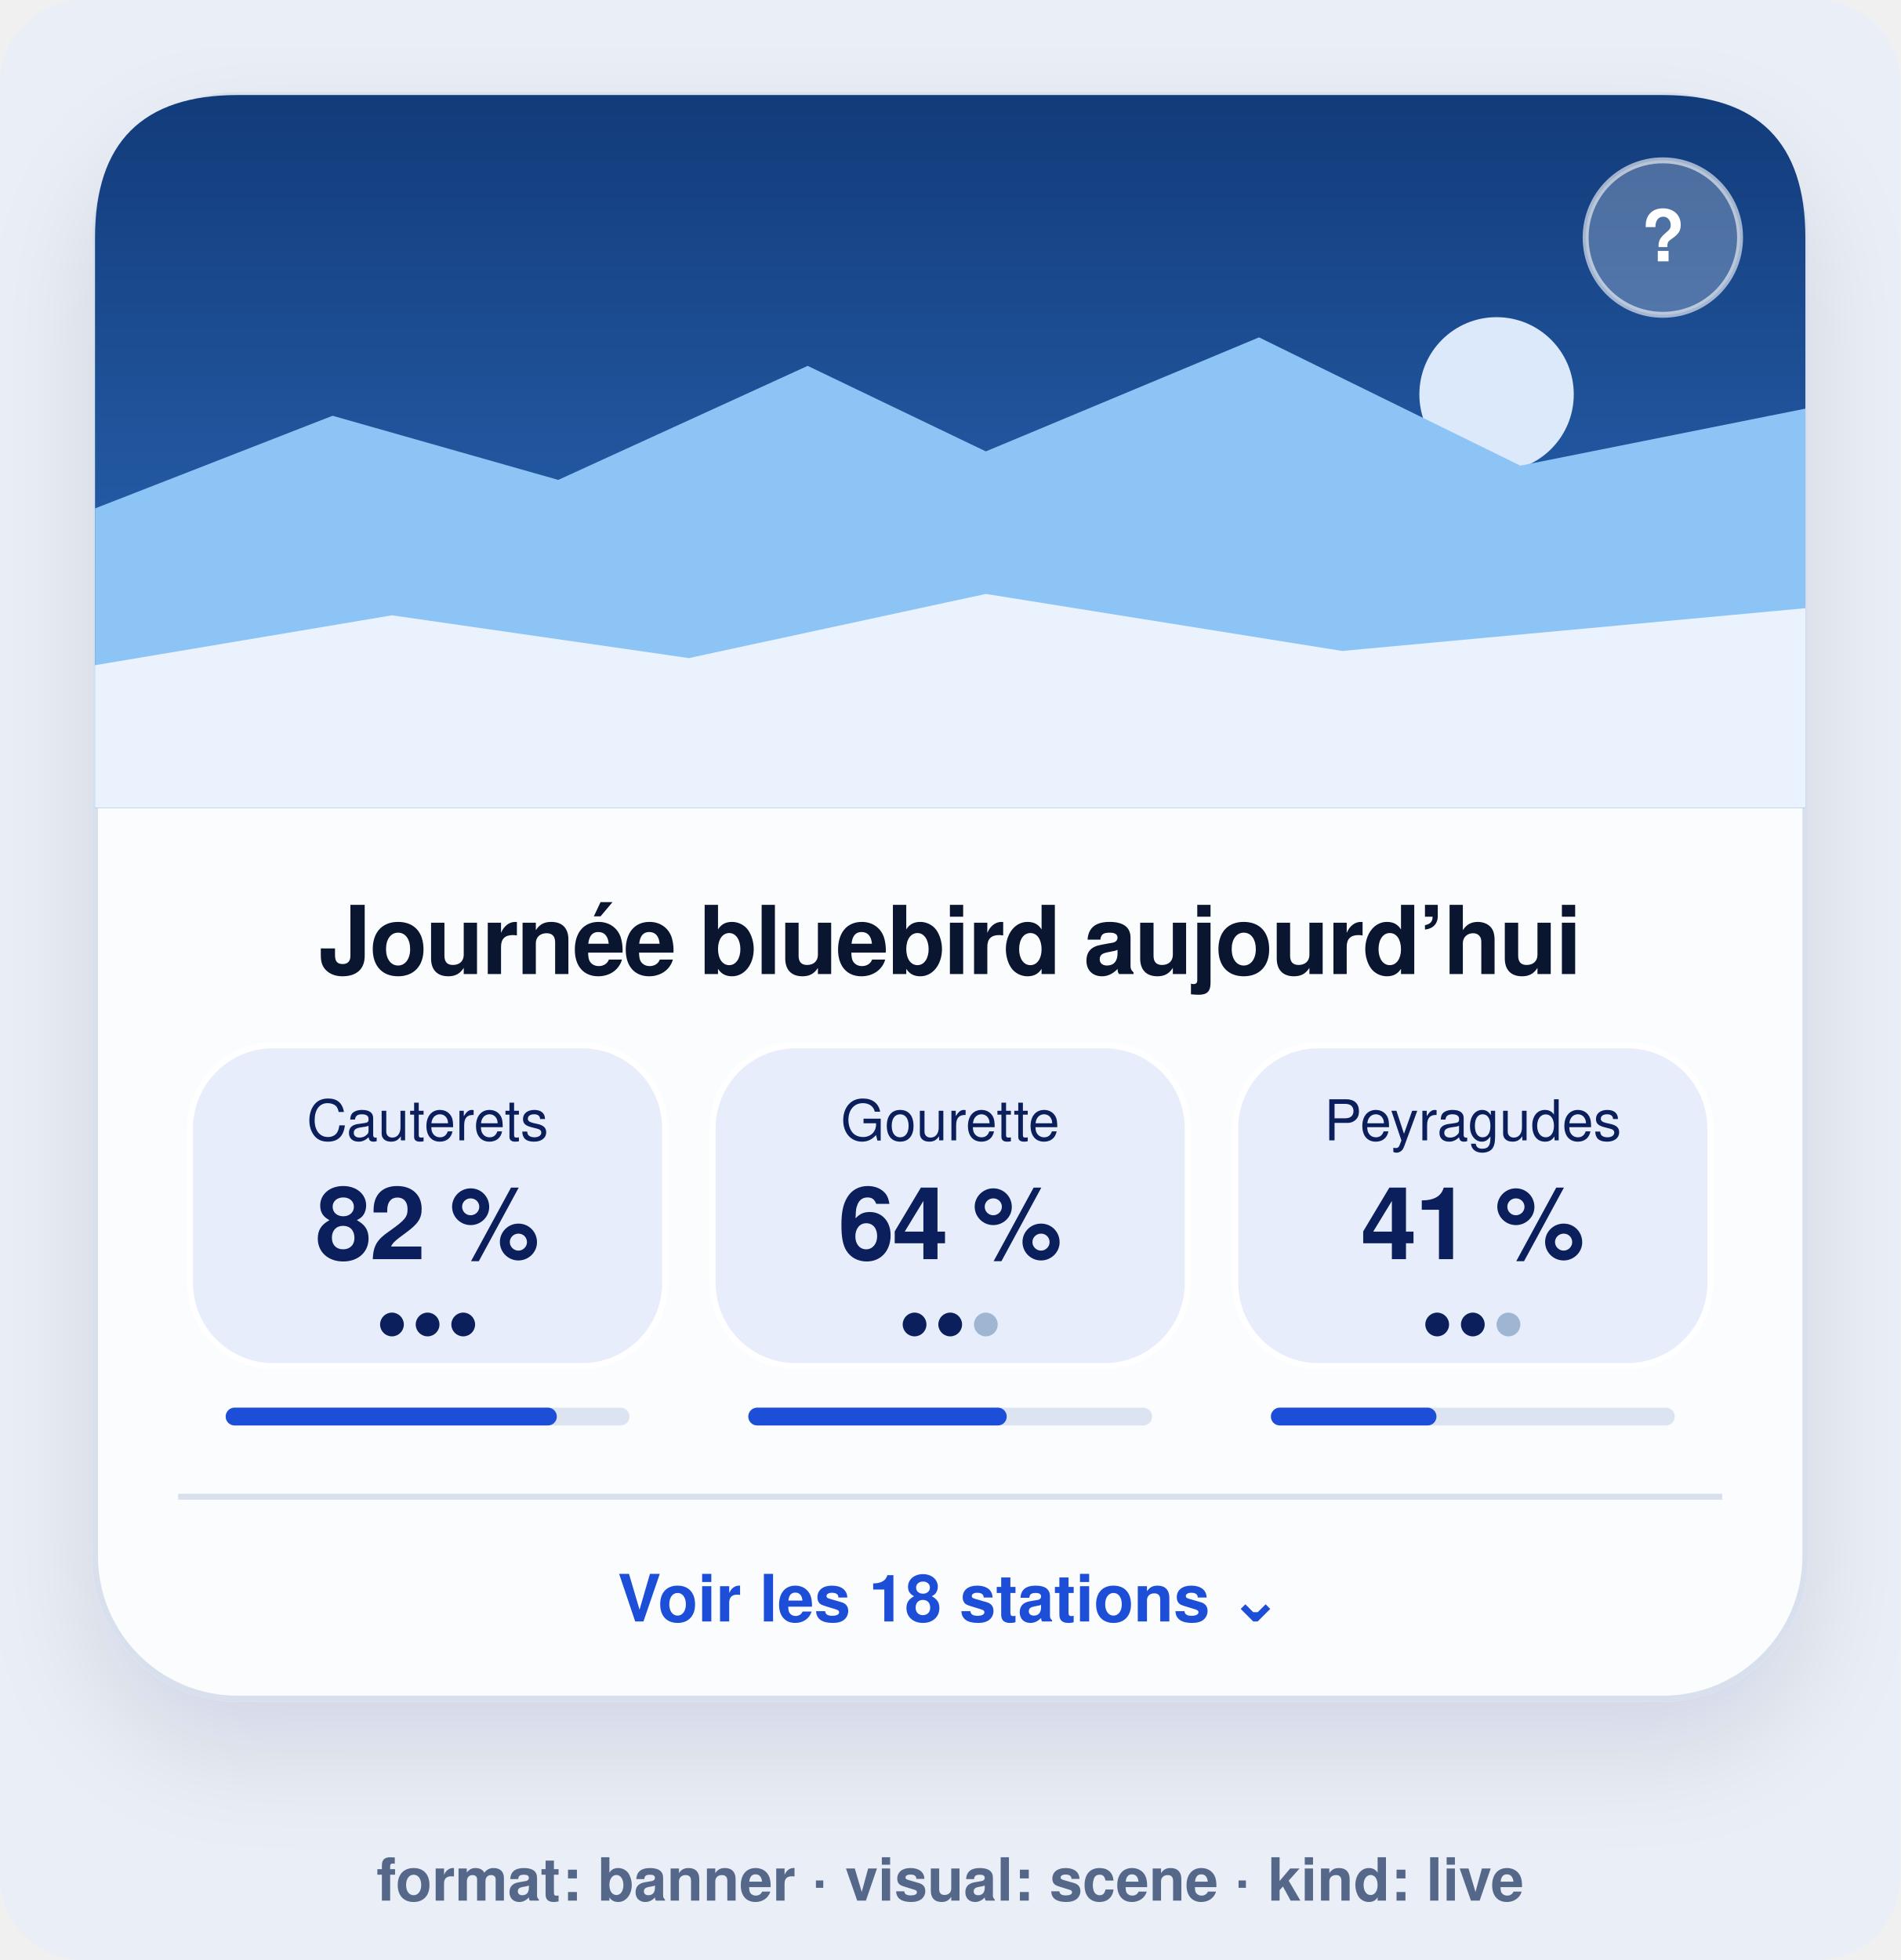
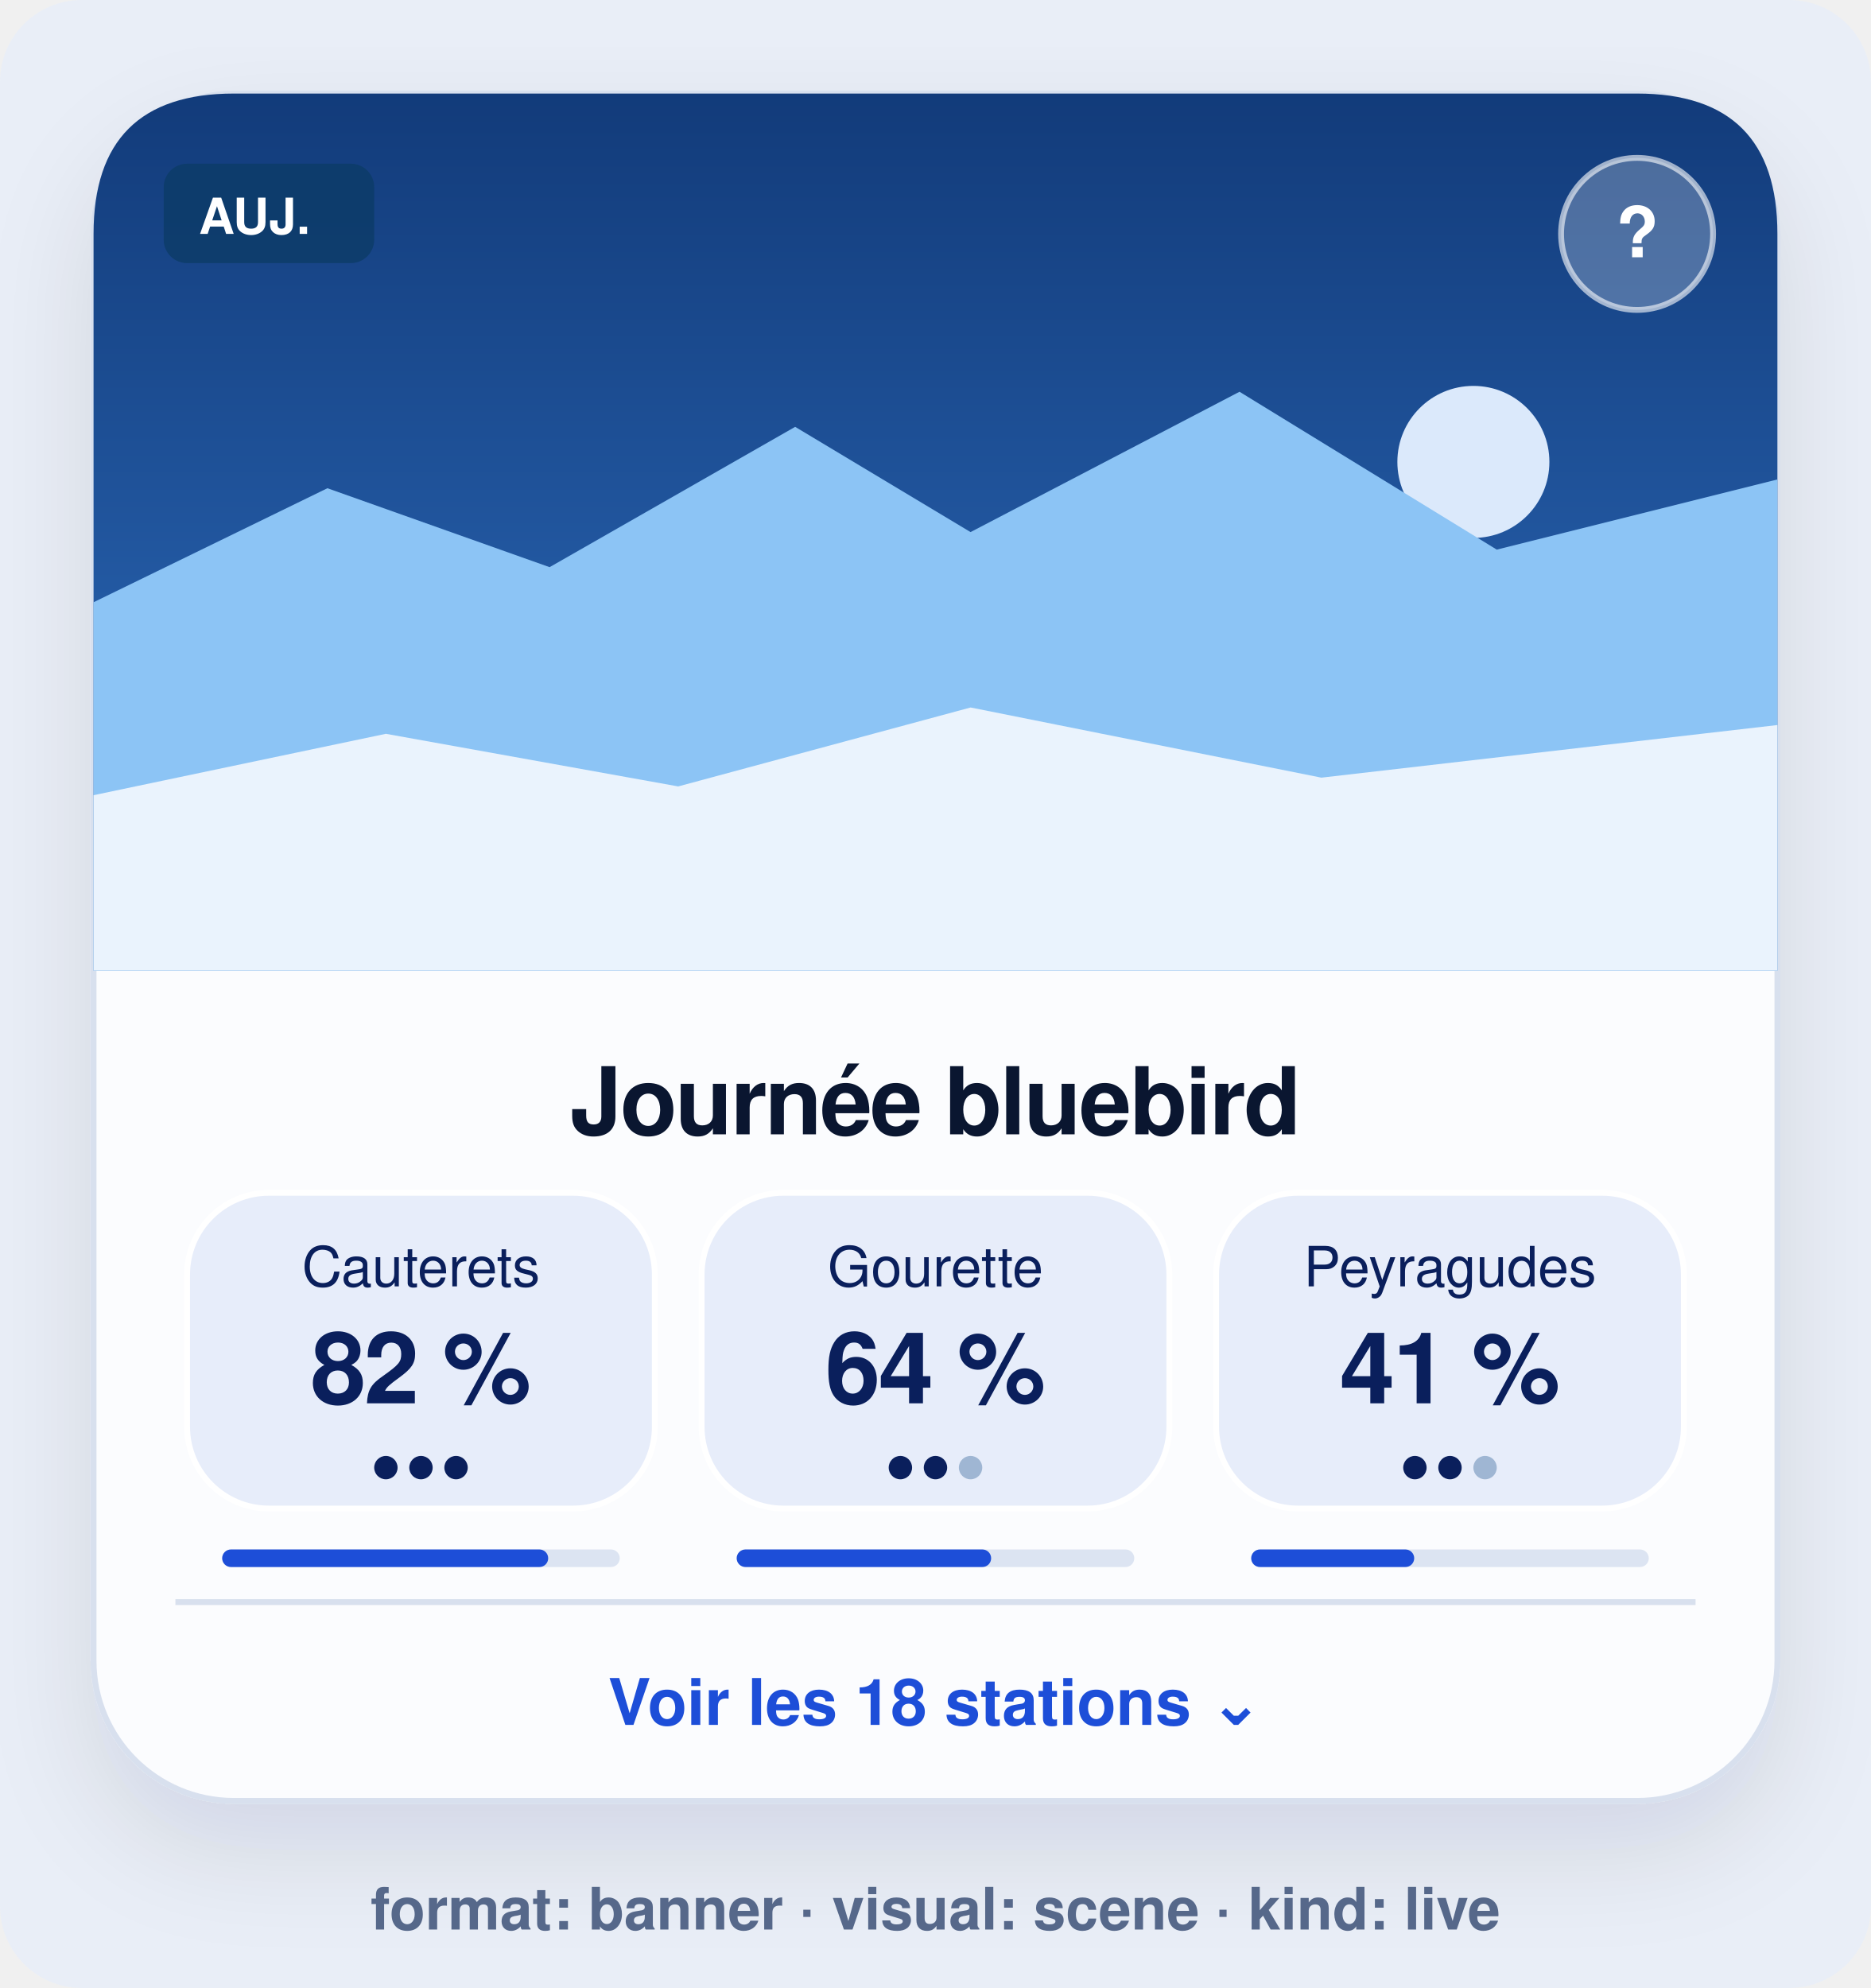
- <svg xmlns="http://www.w3.org/2000/svg" width="320" height="330" viewBox="0 0 320 330" role="img" aria-label="format: banner · visual: scene · kind: live">
-   <rect width="320" height="330" rx="14" fill="#e9eef7" />
+ <svg xmlns="http://www.w3.org/2000/svg" width="320" height="340" viewBox="0 0 320 340" role="img" aria-label="format: banner · visual: scene · kind: live">
+   <rect width="320" height="340" rx="14" fill="#e9eef7" />
  <defs>
    <filter id="sh" x="-20%" y="-20%" width="140%" height="150%">
      <feDropShadow dx="0" dy="8" stdDeviation="9" flood-color="#0f172a" flood-opacity=".10" />
    </filter>
  </defs>
-   <rect x="16" y="16" width="288" height="270" rx="24" fill="#fbfcfe" stroke="#d8e0ee" filter="url(#sh)" />
+   <rect x="16" y="16" width="288" height="292" rx="24" fill="#fbfcfe" stroke="#d8e0ee" filter="url(#sh)" />
  <path d="M40,17 H280" stroke="#ffffff" stroke-width="1.5" />
  <defs>
    <clipPath id="c1">
-       <path d="M16,136 V40 Q16,16 40,16 H280 Q304,16 304,40 V136 Z" />
+       <path d="M16,166 V40 Q16,16 40,16 H280 Q304,16 304,40 V166 Z" />
    </clipPath>
  </defs>
  <defs>
    <linearGradient id="s2" x1="0" y1="0" x2="0" y2="1">
      <stop offset="0" stop-color="#123b7a" />
      <stop offset="1" stop-color="#2f6fc0" />
    </linearGradient>
  </defs>
  <g clip-path="url(#c1)">
-     <rect x="16" y="16" width="288" height="120" fill="url(#s2)" />
-     <circle cx="252" cy="66.4" r="13" fill="#dbe9fb" />
-     <path d="M16,85.6 L56,70 L94,80.8 L136,61.6 L166,76 L212,56.8 L256,78.4 L304,68.8 V136 H16 Z" fill="#8cc4f5" />
-     <path d="M16,112 L66,103.6 L116,110.8 L166,100 L226,109.6 L304,102.4 V136 H16 Z" fill="#eaf3fd" />
+     <rect x="16" y="16" width="288" height="150" fill="url(#s2)" />
+     <circle cx="252" cy="79" r="13" fill="#dbe9fb" />
+     <path d="M16,103 L56,83.5 L94,97 L136,73 L166,91 L212,67 L256,94 L304,82 V166 H16 Z" fill="#8cc4f5" />
+     <path d="M16,136 L66,125.5 L116,134.5 L166,121 L226,133 L304,124 V166 H16 Z" fill="#eaf3fd" />
  </g>
  <circle cx="280" cy="40" r="13" fill="rgba(255,255,255,.24)" stroke="rgba(255,255,255,.6)" />
  <text x="280" y="44" font-family="Sora, 'Segoe UI', Helvetica, Arial, sans-serif" font-size="12" font-weight="700" fill="#fff" text-anchor="middle">?</text>
-   <text x="160" y="164" font-family="Sora, 'Segoe UI', Helvetica, Arial, sans-serif" font-size="16" font-weight="700" letter-spacing="-0.32" fill="#0a1630" text-anchor="middle">Journée bluebird aujourd’hui</text>
-   <rect x="32" y="176" width="80" height="54" rx="14" fill="#e7edfa" stroke="#ffffff" />
-   <text x="72" y="192" font-family="Sora, 'Segoe UI', Helvetica, Arial, sans-serif" font-size="9.5" font-weight="500" fill="#0a1f5c" text-anchor="middle">Cauterets</text>
-   <text x="72" y="212" font-family="Sora, 'Segoe UI', Helvetica, Arial, sans-serif" font-size="17" font-weight="700" letter-spacing="-0.34" fill="#0a1f5c" text-anchor="middle">82 %</text>
-   <circle cx="66" cy="223" r="2" fill="#0a1f5c" />
-   <circle cx="72" cy="223" r="2" fill="#0a1f5c" />
-   <circle cx="78" cy="223" r="2" fill="#0a1f5c" />
-   <rect x="38" y="237" width="68" height="3" rx="1.5" fill="#dce4f2" />
-   <rect x="38" y="237" width="55.76" height="3" rx="1.5" fill="#1d4ed8" />
-   <rect x="120" y="176" width="80" height="54" rx="14" fill="#e7edfa" stroke="#ffffff" />
-   <text x="160" y="192" font-family="Sora, 'Segoe UI', Helvetica, Arial, sans-serif" font-size="9.5" font-weight="500" fill="#0a1f5c" text-anchor="middle">Gourette</text>
-   <text x="160" y="212" font-family="Sora, 'Segoe UI', Helvetica, Arial, sans-serif" font-size="17" font-weight="700" letter-spacing="-0.34" fill="#0a1f5c" text-anchor="middle">64 %</text>
-   <circle cx="154" cy="223" r="2" fill="#0a1f5c" />
-   <circle cx="160" cy="223" r="2" fill="#0a1f5c" />
-   <circle cx="166" cy="223" r="2" fill="#9fb6d3" />
-   <rect x="126" y="237" width="68" height="3" rx="1.5" fill="#dce4f2" />
-   <rect x="126" y="237" width="43.52" height="3" rx="1.5" fill="#1d4ed8" />
-   <rect x="208" y="176" width="80" height="54" rx="14" fill="#e7edfa" stroke="#ffffff" />
-   <text x="248" y="192" font-family="Sora, 'Segoe UI', Helvetica, Arial, sans-serif" font-size="9.5" font-weight="500" fill="#0a1f5c" text-anchor="middle">Peyragudes</text>
-   <text x="248" y="212" font-family="Sora, 'Segoe UI', Helvetica, Arial, sans-serif" font-size="17" font-weight="700" letter-spacing="-0.34" fill="#0a1f5c" text-anchor="middle">41 %</text>
-   <circle cx="242" cy="223" r="2" fill="#0a1f5c" />
-   <circle cx="248" cy="223" r="2" fill="#0a1f5c" />
-   <circle cx="254" cy="223" r="2" fill="#9fb6d3" />
-   <rect x="214" y="237" width="68" height="3" rx="1.5" fill="#dce4f2" />
-   <rect x="214" y="237" width="27.88" height="3" rx="1.5" fill="#1d4ed8" />
-   <line x1="30" y1="252" x2="290" y2="252" stroke="#d8e0ee" />
-   <text x="160" y="273" font-family="Sora, 'Segoe UI', Helvetica, Arial, sans-serif" font-size="11" font-weight="700" fill="#1d4ed8" text-anchor="middle">Voir les 18 stations  ⌄</text>
-   <text x="160" y="320" font-family="Sora, 'Segoe UI', Helvetica, Arial, sans-serif" font-size="10" font-weight="600" fill="#56688a" text-anchor="middle">format: banner · visual: scene · kind: live</text>
+   <g>
+     <rect x="28" y="28" width="36" height="17" rx="4" fill="#0b3b66" opacity="0.8" />
+     <text x="34" y="40" font-family="Sora, 'Segoe UI', Helvetica, Arial, sans-serif" font-size="8.5" font-weight="800" fill="#fff" text-anchor="start">AUJ.</text>
+   </g>
+   <text x="160" y="194" font-family="Sora, 'Segoe UI', Helvetica, Arial, sans-serif" font-size="16" font-weight="700" letter-spacing="-0.32" fill="#0a1630" text-anchor="middle">Journée bluebird</text>
+   <rect x="32" y="204" width="80" height="54" rx="14" fill="#e7edfa" stroke="#ffffff" />
+   <text x="72" y="220" font-family="Sora, 'Segoe UI', Helvetica, Arial, sans-serif" font-size="9.5" font-weight="500" fill="#0a1f5c" text-anchor="middle">Cauterets</text>
+   <text x="72" y="240" font-family="Sora, 'Segoe UI', Helvetica, Arial, sans-serif" font-size="17" font-weight="700" letter-spacing="-0.34" fill="#0a1f5c" text-anchor="middle">82 %</text>
+   <circle cx="66" cy="251" r="2" fill="#0a1f5c" />
+   <circle cx="72" cy="251" r="2" fill="#0a1f5c" />
+   <circle cx="78" cy="251" r="2" fill="#0a1f5c" />
+   <rect x="38" y="265" width="68" height="3" rx="1.5" fill="#dce4f2" />
+   <rect x="38" y="265" width="55.76" height="3" rx="1.5" fill="#1d4ed8" />
+   <rect x="120" y="204" width="80" height="54" rx="14" fill="#e7edfa" stroke="#ffffff" />
+   <text x="160" y="220" font-family="Sora, 'Segoe UI', Helvetica, Arial, sans-serif" font-size="9.5" font-weight="500" fill="#0a1f5c" text-anchor="middle">Gourette</text>
+   <text x="160" y="240" font-family="Sora, 'Segoe UI', Helvetica, Arial, sans-serif" font-size="17" font-weight="700" letter-spacing="-0.34" fill="#0a1f5c" text-anchor="middle">64 %</text>
+   <circle cx="154" cy="251" r="2" fill="#0a1f5c" />
+   <circle cx="160" cy="251" r="2" fill="#0a1f5c" />
+   <circle cx="166" cy="251" r="2" fill="#9fb6d3" />
+   <rect x="126" y="265" width="68" height="3" rx="1.5" fill="#dce4f2" />
+   <rect x="126" y="265" width="43.52" height="3" rx="1.5" fill="#1d4ed8" />
+   <rect x="208" y="204" width="80" height="54" rx="14" fill="#e7edfa" stroke="#ffffff" />
+   <text x="248" y="220" font-family="Sora, 'Segoe UI', Helvetica, Arial, sans-serif" font-size="9.5" font-weight="500" fill="#0a1f5c" text-anchor="middle">Peyragudes</text>
+   <text x="248" y="240" font-family="Sora, 'Segoe UI', Helvetica, Arial, sans-serif" font-size="17" font-weight="700" letter-spacing="-0.34" fill="#0a1f5c" text-anchor="middle">41 %</text>
+   <circle cx="242" cy="251" r="2" fill="#0a1f5c" />
+   <circle cx="248" cy="251" r="2" fill="#0a1f5c" />
+   <circle cx="254" cy="251" r="2" fill="#9fb6d3" />
+   <rect x="214" y="265" width="68" height="3" rx="1.5" fill="#dce4f2" />
+   <rect x="214" y="265" width="27.88" height="3" rx="1.5" fill="#1d4ed8" />
+   <line x1="30" y1="274" x2="290" y2="274" stroke="#d8e0ee" />
+   <text x="160" y="295" font-family="Sora, 'Segoe UI', Helvetica, Arial, sans-serif" font-size="11" font-weight="700" fill="#1d4ed8" text-anchor="middle">Voir les 18 stations  ⌄</text>
+   <text x="160" y="330" font-family="Sora, 'Segoe UI', Helvetica, Arial, sans-serif" font-size="10" font-weight="600" fill="#56688a" text-anchor="middle">format: banner · visual: scene · kind: live</text>
</svg>
